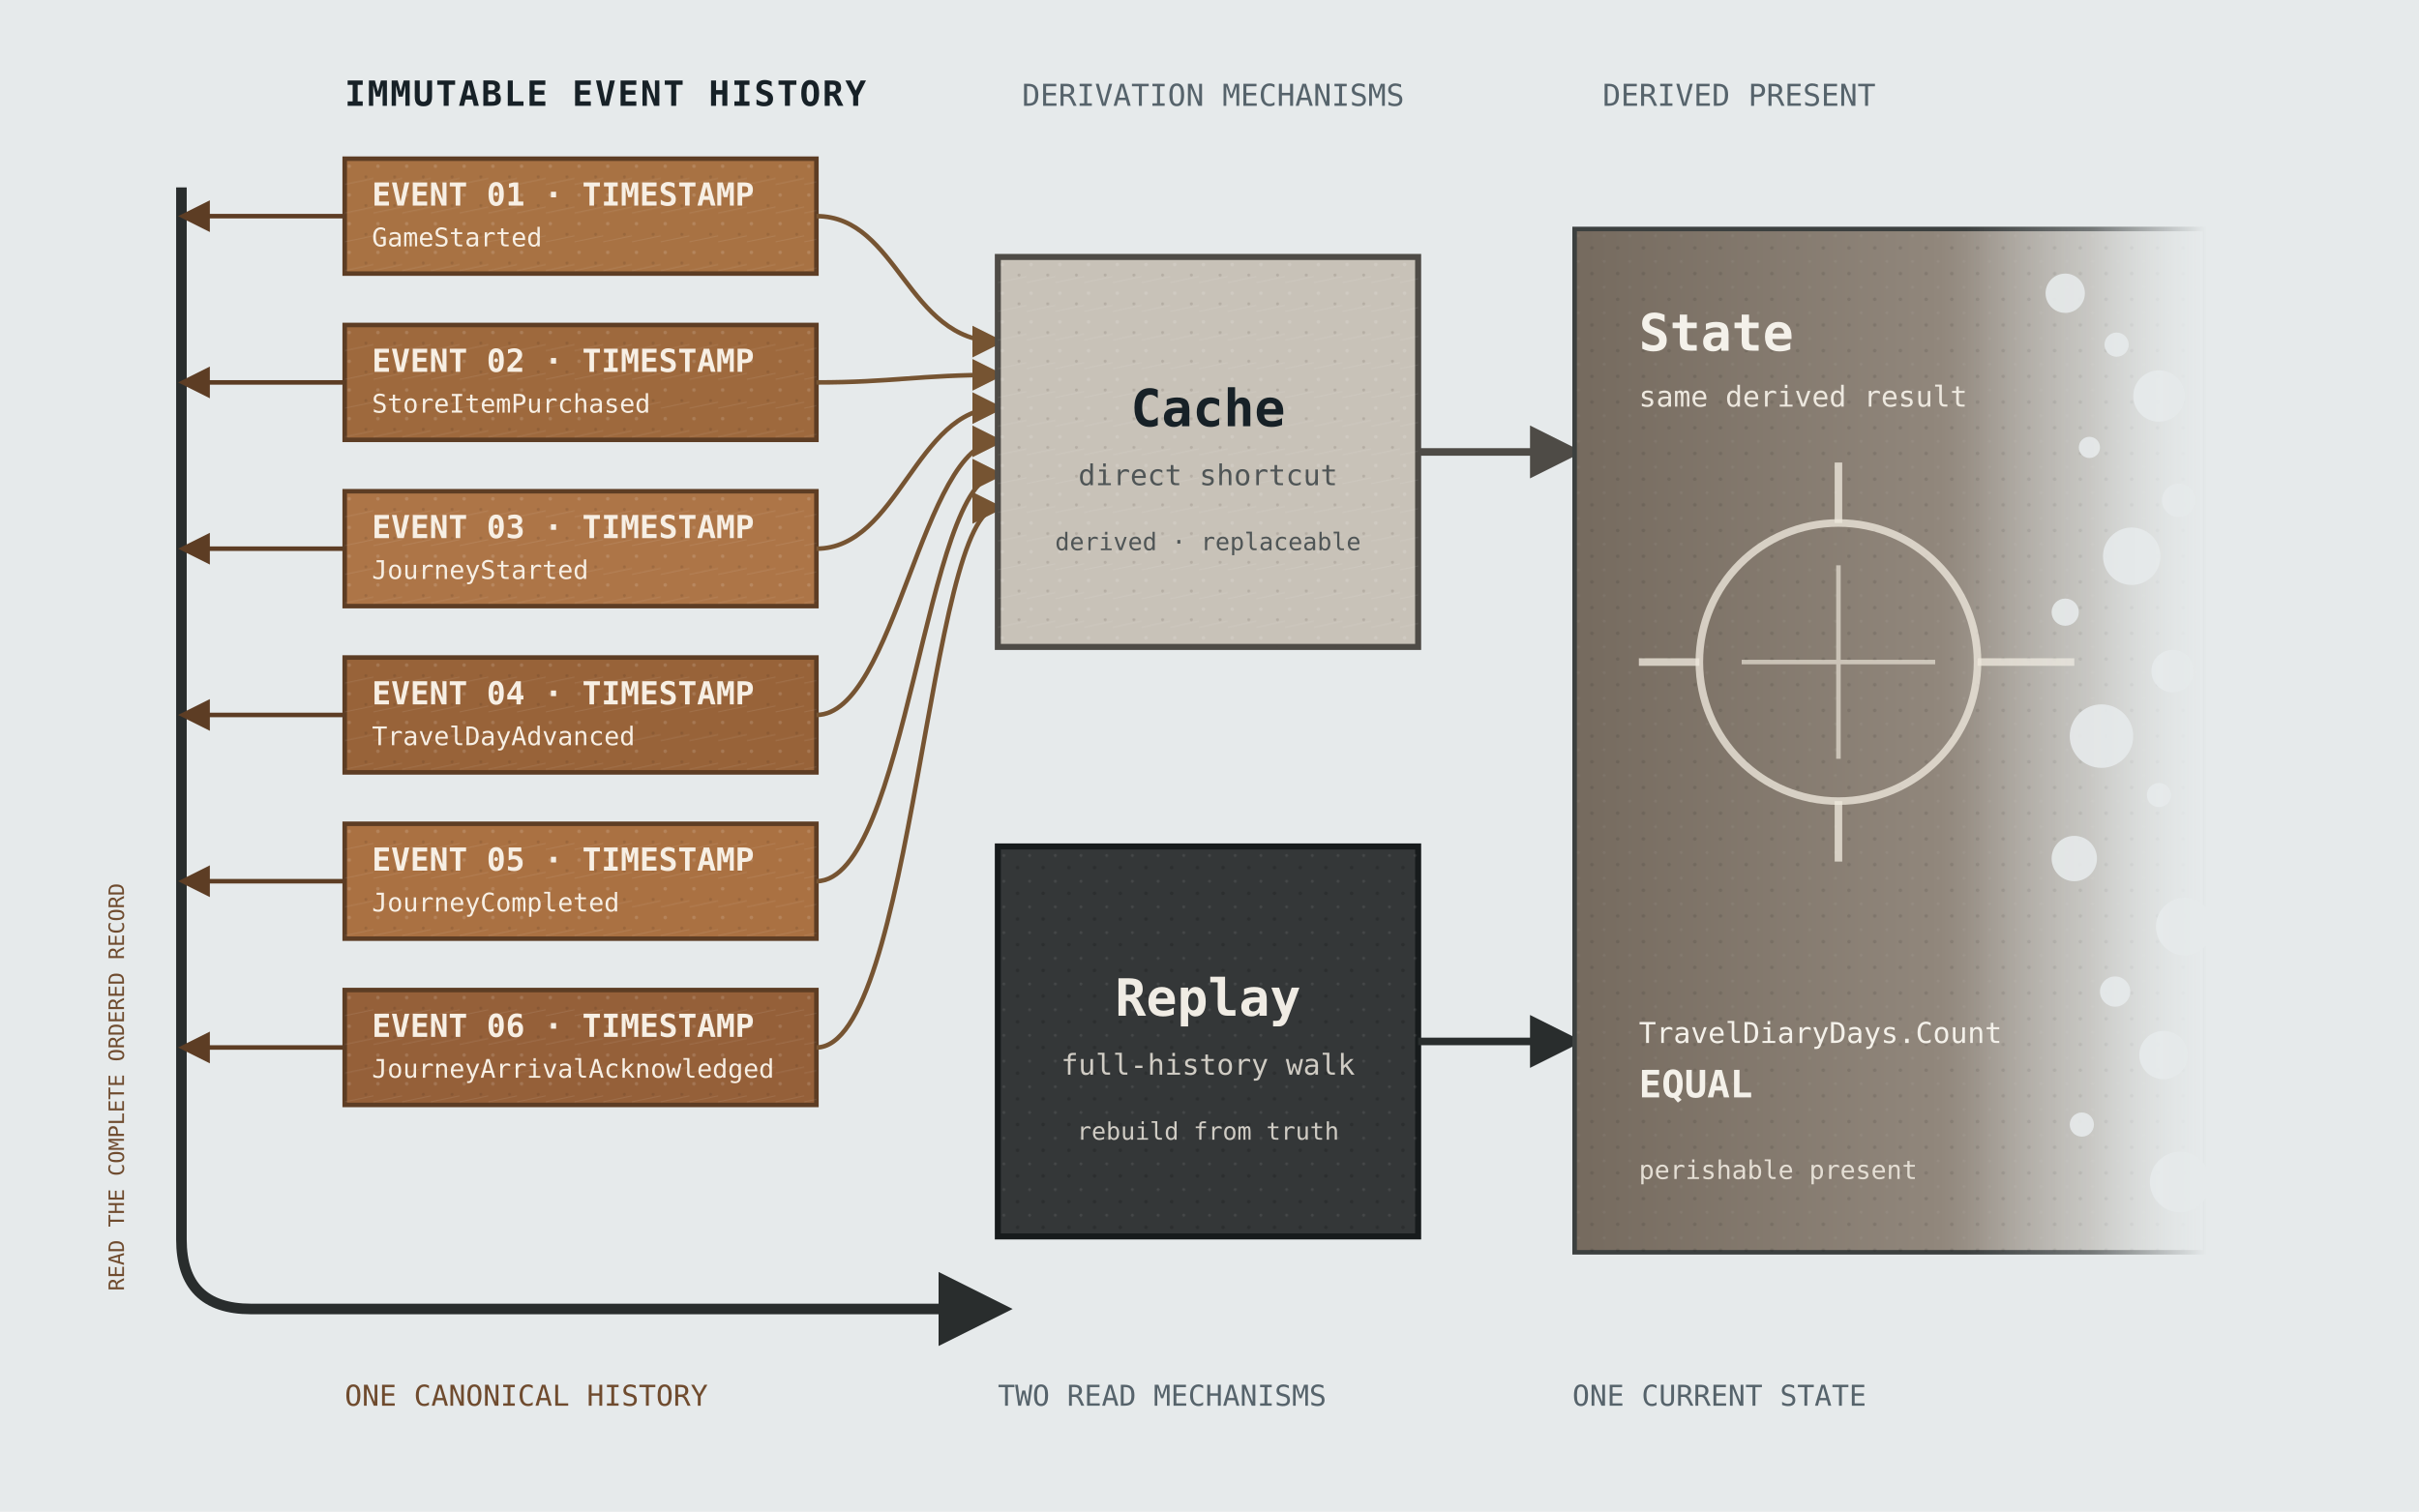
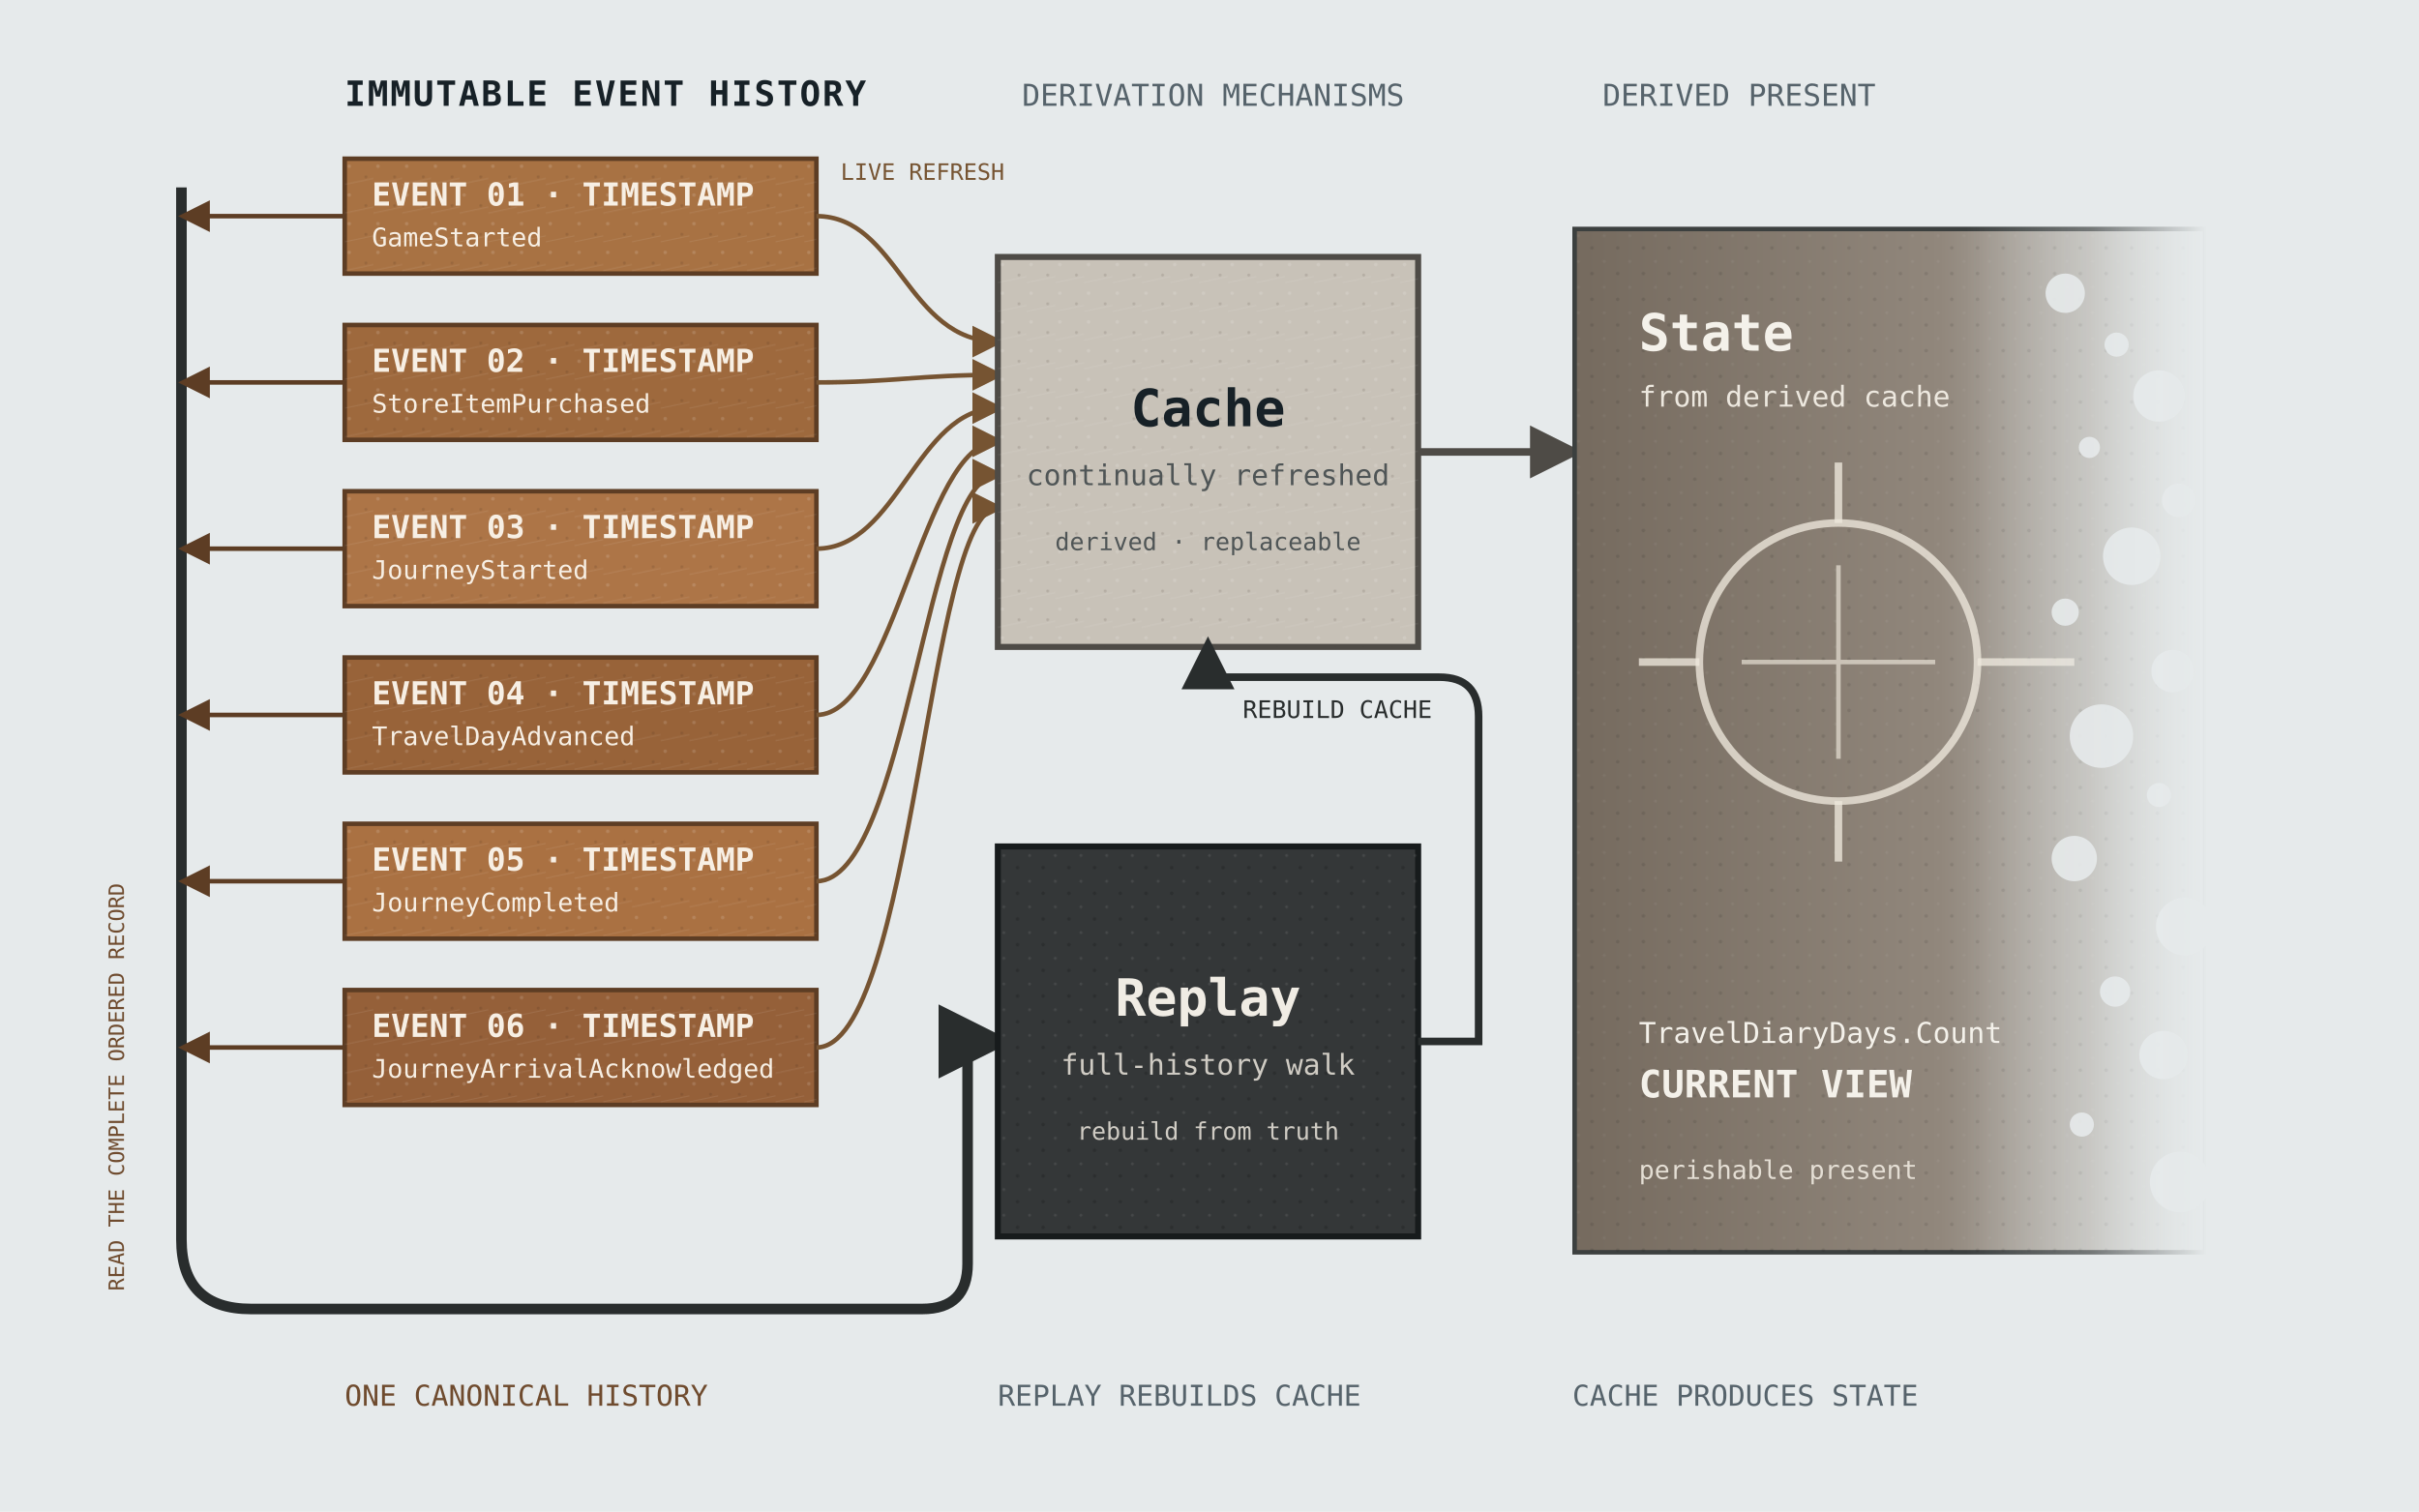
<svg xmlns="http://www.w3.org/2000/svg" viewBox="0 0 1600 1000" role="img" aria-labelledby="title desc">
  <defs>
    <marker id="arrow" viewBox="0 0 10 10" refX="8" refY="5" markerWidth="7" markerHeight="7" orient="auto-start-reverse">
      <path d="M0 0 10 5 0 10z" fill="context-stroke" />
    </marker>
    <pattern id="warm-grain" width="19" height="19" patternUnits="userSpaceOnUse">
      <circle cx="3" cy="5" r="1.2" fill="#fff" opacity=".13" />
      <circle cx="14" cy="12" r="1" fill="#2b1b10" opacity=".12" />
      <path d="M0 17L19 13" stroke="#fff" stroke-width=".7" opacity=".08" />
    </pattern>
    <pattern id="dark-grain" width="17" height="17" patternUnits="userSpaceOnUse">
      <circle cx="4" cy="6" r="1" fill="#fff" opacity=".08" />
      <circle cx="13" cy="14" r="1.2" fill="#000" opacity=".15" />
    </pattern>
    <linearGradient id="state-fill" x1="0" y1="0" x2="1" y2="0">
      <stop offset="0" stop-color="#756a5e" />
      <stop offset=".58" stop-color="#91877c" />
      <stop offset="1" stop-color="#d9dcda" />
    </linearGradient>
    <linearGradient id="state-mask-gradient" x1="0" y1="0" x2="1" y2="0">
      <stop offset="0" stop-color="white" />
      <stop offset=".62" stop-color="white" />
      <stop offset=".82" stop-color="#aaa" />
      <stop offset="1" stop-color="black" />
    </linearGradient>
    <mask id="state-mask">
-       <rect x="0" y="0" width="420" height="680" fill="url(#state-mask-gradient)" />
+       <rect width="420" height="680" fill="url(#state-mask-gradient)" />
      <g fill="black" opacity=".9">
        <circle cx="326" cy="44" r="13" />
        <circle cx="360" cy="78" r="8" />
        <circle cx="388" cy="112" r="17" />
        <circle cx="342" cy="146" r="7" />
        <circle cx="401" cy="181" r="11" />
        <circle cx="370" cy="218" r="19" />
        <circle cx="326" cy="255" r="9" />
        <circle cx="397" cy="294" r="14" />
        <circle cx="350" cy="337" r="21" />
        <circle cx="388" cy="376" r="8" />
        <circle cx="332" cy="418" r="15" />
        <circle cx="405" cy="463" r="19" />
        <circle cx="359" cy="506" r="10" />
        <circle cx="391" cy="548" r="16" />
        <circle cx="337" cy="594" r="8" />
        <circle cx="402" cy="632" r="20" />
      </g>
    </mask>
  </defs>
  <rect width="1600" height="1000" fill="#e6eaeb" />
  <g font-family="'Source Code Pro',Consolas,monospace" fill="#172127">
    <text x="228" y="70" font-size="23" font-weight="700" letter-spacing="1.2">IMMUTABLE EVENT HISTORY</text>
    <text x="676" y="70" font-size="20" fill="#56636b">DERIVATION MECHANISMS</text>
    <text x="1060" y="70" font-size="20" fill="#56636b">DERIVED PRESENT</text>
-     <path d="M120 124V820Q120 866 166 866H660" fill="none" stroke="#292d2d" stroke-width="7" marker-end="url(#arrow)" />
+     <path id="full-history-to-replay" d="M120 124V820Q120 866 166 866H610Q640 866 640 836V689H660" fill="none" stroke="#292d2d" stroke-width="7" marker-end="url(#arrow)" />
    <text x="82" y="854" font-size="14" fill="#6f4b2e" transform="rotate(-90 82 854)">READ THE COMPLETE ORDERED RECORD</text>
    <g stroke="#5d3d24" stroke-width="3" fill="none">
      <path d="M228 143H122" marker-end="url(#arrow)" />
      <path d="M228 253H122" marker-end="url(#arrow)" />
      <path d="M228 363H122" marker-end="url(#arrow)" />
      <path d="M228 473H122" marker-end="url(#arrow)" />
      <path d="M228 583H122" marker-end="url(#arrow)" />
      <path d="M228 693H122" marker-end="url(#arrow)" />
    </g>
    <g>
      <g transform="translate(228 105)">
        <rect width="312" height="76" fill="#a87243" stroke="#5d3d24" stroke-width="3" />
        <rect width="312" height="76" fill="url(#warm-grain)" />
        <text x="18" y="31" fill="#f7efe4" font-size="21" font-weight="700">EVENT 01 · TIMESTAMP</text>
        <text x="18" y="58" fill="#f7efe4" font-size="17">GameStarted</text>
      </g>
      <g transform="translate(228 215)">
        <rect width="312" height="76" fill="#9e693d" stroke="#5d3d24" stroke-width="3" />
        <rect width="312" height="76" fill="url(#warm-grain)" />
        <text x="18" y="31" fill="#f7efe4" font-size="21" font-weight="700">EVENT 02 · TIMESTAMP</text>
        <text x="18" y="58" fill="#f7efe4" font-size="17">StoreItemPurchased</text>
      </g>
      <g transform="translate(228 325)">
        <rect width="312" height="76" fill="#ad7547" stroke="#5d3d24" stroke-width="3" />
        <rect width="312" height="76" fill="url(#warm-grain)" />
        <text x="18" y="31" fill="#f7efe4" font-size="21" font-weight="700">EVENT 03 · TIMESTAMP</text>
        <text x="18" y="58" fill="#f7efe4" font-size="17">JourneyStarted</text>
      </g>
      <g transform="translate(228 435)">
        <rect width="312" height="76" fill="#986339" stroke="#5d3d24" stroke-width="3" />
        <rect width="312" height="76" fill="url(#warm-grain)" />
        <text x="18" y="31" fill="#f7efe4" font-size="21" font-weight="700">EVENT 04 · TIMESTAMP</text>
        <text x="18" y="58" fill="#f7efe4" font-size="17">TravelDayAdvanced</text>
      </g>
      <g transform="translate(228 545)">
        <rect width="312" height="76" fill="#aa7142" stroke="#5d3d24" stroke-width="3" />
        <rect width="312" height="76" fill="url(#warm-grain)" />
        <text x="18" y="31" fill="#f7efe4" font-size="21" font-weight="700">EVENT 05 · TIMESTAMP</text>
        <text x="18" y="58" fill="#f7efe4" font-size="17">JourneyCompleted</text>
      </g>
      <g transform="translate(228 655)">
        <rect width="312" height="76" fill="#956039" stroke="#5d3d24" stroke-width="3" />
        <rect width="312" height="76" fill="url(#warm-grain)" />
        <text x="18" y="31" fill="#f7efe4" font-size="21" font-weight="700">EVENT 06 · TIMESTAMP</text>
        <text x="18" y="58" fill="#f7efe4" font-size="17">JourneyArrivalAcknowledged</text>
      </g>
    </g>
-     <g fill="none" stroke="#765432" stroke-width="3">
+     <g id="events-to-cache" fill="none" stroke="#765432" stroke-width="3">
      <path d="M540 143C594 143 600 226 660 226" marker-end="url(#arrow)" />
      <path d="M540 253C590 253 608 248 660 248" marker-end="url(#arrow)" />
      <path d="M540 363C594 363 606 270 660 270" marker-end="url(#arrow)" />
      <path d="M540 473C592 473 610 292 660 292" marker-end="url(#arrow)" />
      <path d="M540 583C600 583 612 314 660 314" marker-end="url(#arrow)" />
      <path d="M540 693C604 693 614 336 660 336" marker-end="url(#arrow)" />
    </g>
+     <text x="556" y="119" font-size="15" fill="#765432">LIVE REFRESH</text>
    <g transform="translate(660 170)">
      <rect width="278" height="258" fill="#c8c2b8" stroke="#4e4b46" stroke-width="4" />
      <rect width="278" height="258" fill="url(#warm-grain)" />
      <text x="139" y="112" text-anchor="middle" font-size="34" font-weight="700">Cache</text>
-       <text x="139" y="151" text-anchor="middle" font-size="19" fill="#4f5556">direct shortcut</text>
+       <text x="139" y="151" text-anchor="middle" font-size="19" fill="#4f5556">continually refreshed</text>
      <text x="139" y="194" text-anchor="middle" font-size="16" fill="#4f5556">derived · replaceable</text>
    </g>
    <g transform="translate(660 560)">
      <rect width="278" height="258" fill="#343738" stroke="#171b1c" stroke-width="4" />
      <rect width="278" height="258" fill="url(#dark-grain)" />
      <text x="139" y="112" text-anchor="middle" font-size="34" font-weight="700" fill="#f0ece4">Replay</text>
      <text x="139" y="151" text-anchor="middle" font-size="19" fill="#d0ccc4">full-history walk</text>
      <text x="139" y="194" text-anchor="middle" font-size="16" fill="#d0ccc4">rebuild from truth</text>
    </g>
-     <path d="M938 299H1040" fill="none" stroke="#4e4b46" stroke-width="5" marker-end="url(#arrow)" />
-     <path d="M938 689H1040" fill="none" stroke="#292d2d" stroke-width="5" marker-end="url(#arrow)" />
+     <path id="replay-to-cache" d="M938 689H978V474Q978 448 952 448H799V428" fill="none" stroke="#292d2d" stroke-width="5" marker-end="url(#arrow)" />
+     <text x="822" y="475" font-size="16" fill="#292d2d">REBUILD CACHE</text>
+     <path id="cache-to-state" d="M938 299H1040" fill="none" stroke="#4e4b46" stroke-width="5" marker-end="url(#arrow)" />
    <g transform="translate(1040 150)" mask="url(#state-mask)">
      <rect width="420" height="680" fill="url(#state-fill)" stroke="#3c403f" stroke-width="6" />
      <rect width="420" height="680" fill="url(#dark-grain)" opacity=".6" />
      <text x="44" y="82" fill="#f4f1ea" font-size="34" font-weight="700">State</text>
-       <text x="44" y="119" fill="#ede8df" font-size="19">same derived result</text>
+       <text x="44" y="119" fill="#ede8df" font-size="19">from derived cache</text>
      <circle cx="176" cy="288" r="92" fill="none" stroke="#eee8dc" stroke-width="5" opacity=".78" />
      <path d="M44 288H84M268 288H332M176 156V196M176 380V420" stroke="#eee8dc" stroke-width="5" opacity=".78" />
      <path d="M112 288H240M176 224V352" stroke="#eee8dc" stroke-width="3" opacity=".65" />
      <text x="44" y="540" fill="#f4f1ea" font-size="19">TravelDiaryDays.Count</text>
-       <text x="44" y="576" fill="#f4f1ea" font-size="25" font-weight="700">EQUAL</text>
+       <text x="44" y="576" fill="#f4f1ea" font-size="25" font-weight="700">CURRENT VIEW</text>
      <text x="44" y="630" fill="#e4ded4" font-size="17">perishable present</text>
    </g>
    <text x="228" y="930" font-size="19" fill="#6f4b2e">ONE CANONICAL HISTORY</text>
-     <text x="660" y="930" font-size="19" fill="#56636b">TWO READ MECHANISMS</text>
-     <text x="1040" y="930" font-size="19" fill="#56636b">ONE CURRENT STATE</text>
+     <text x="660" y="930" font-size="19" fill="#56636b">REPLAY REBUILDS CACHE</text>
+     <text x="1040" y="930" font-size="19" fill="#56636b">CACHE PRODUCES STATE</text>
  </g>
</svg>
